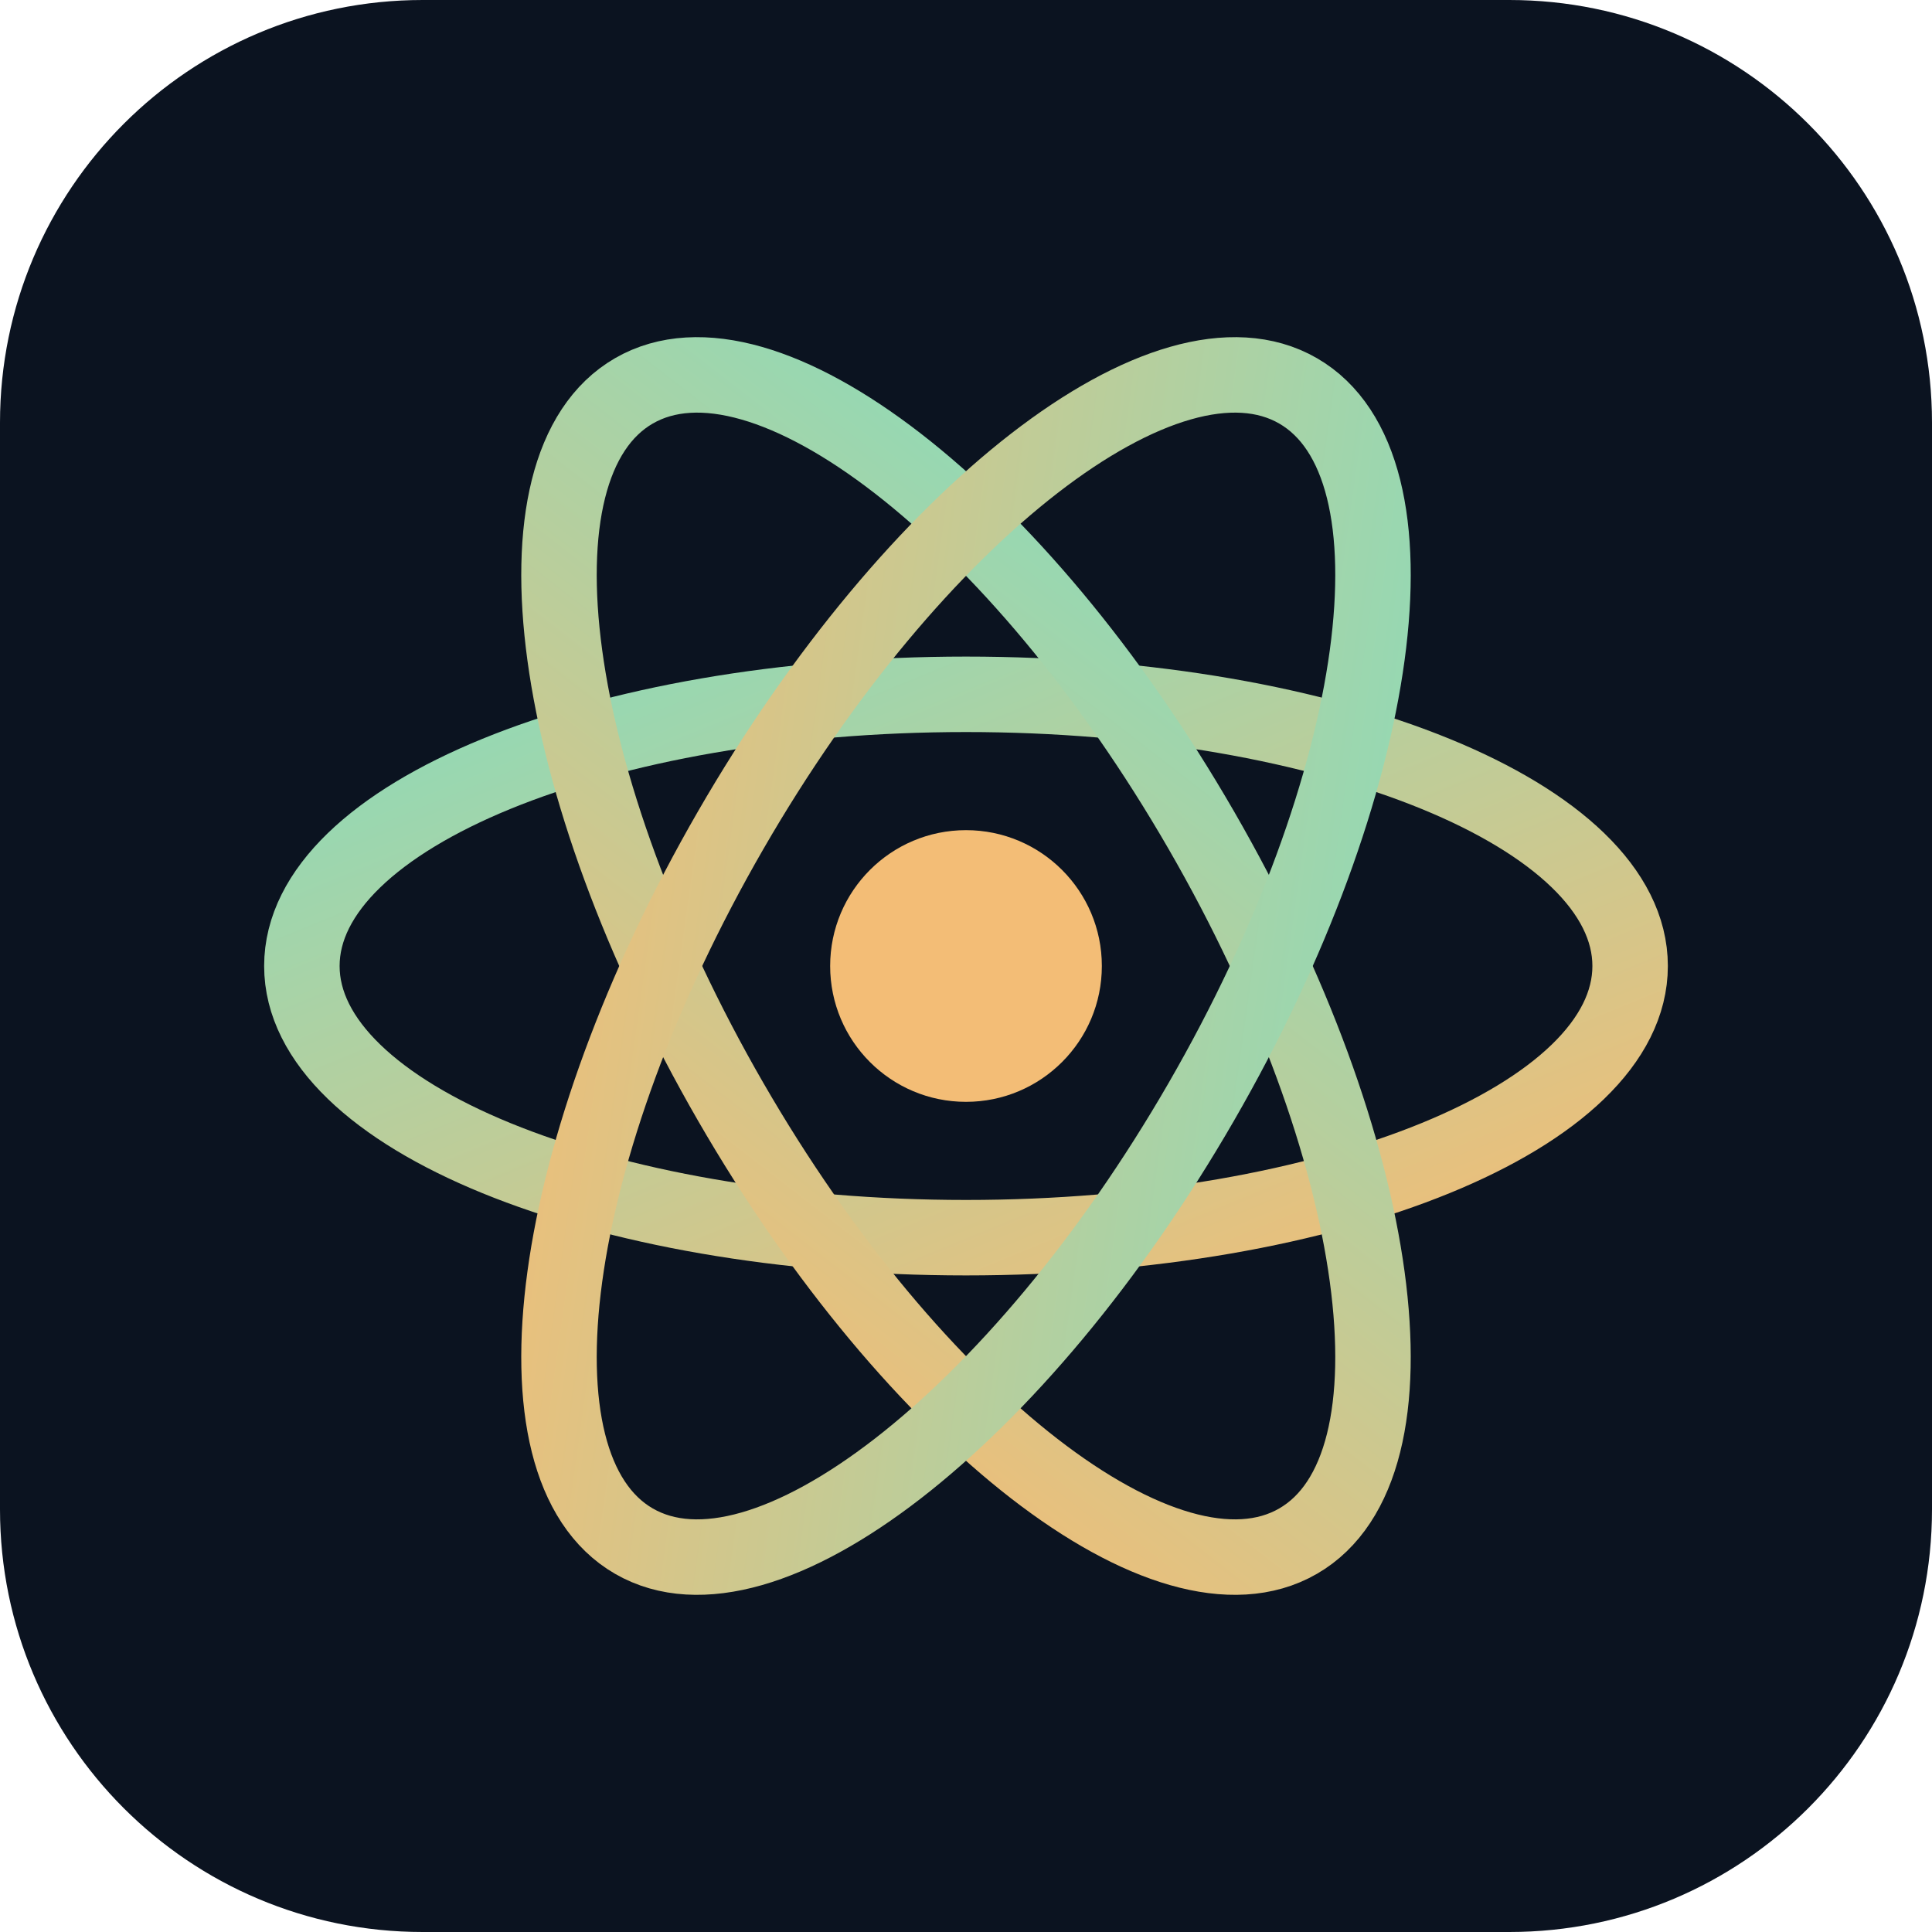
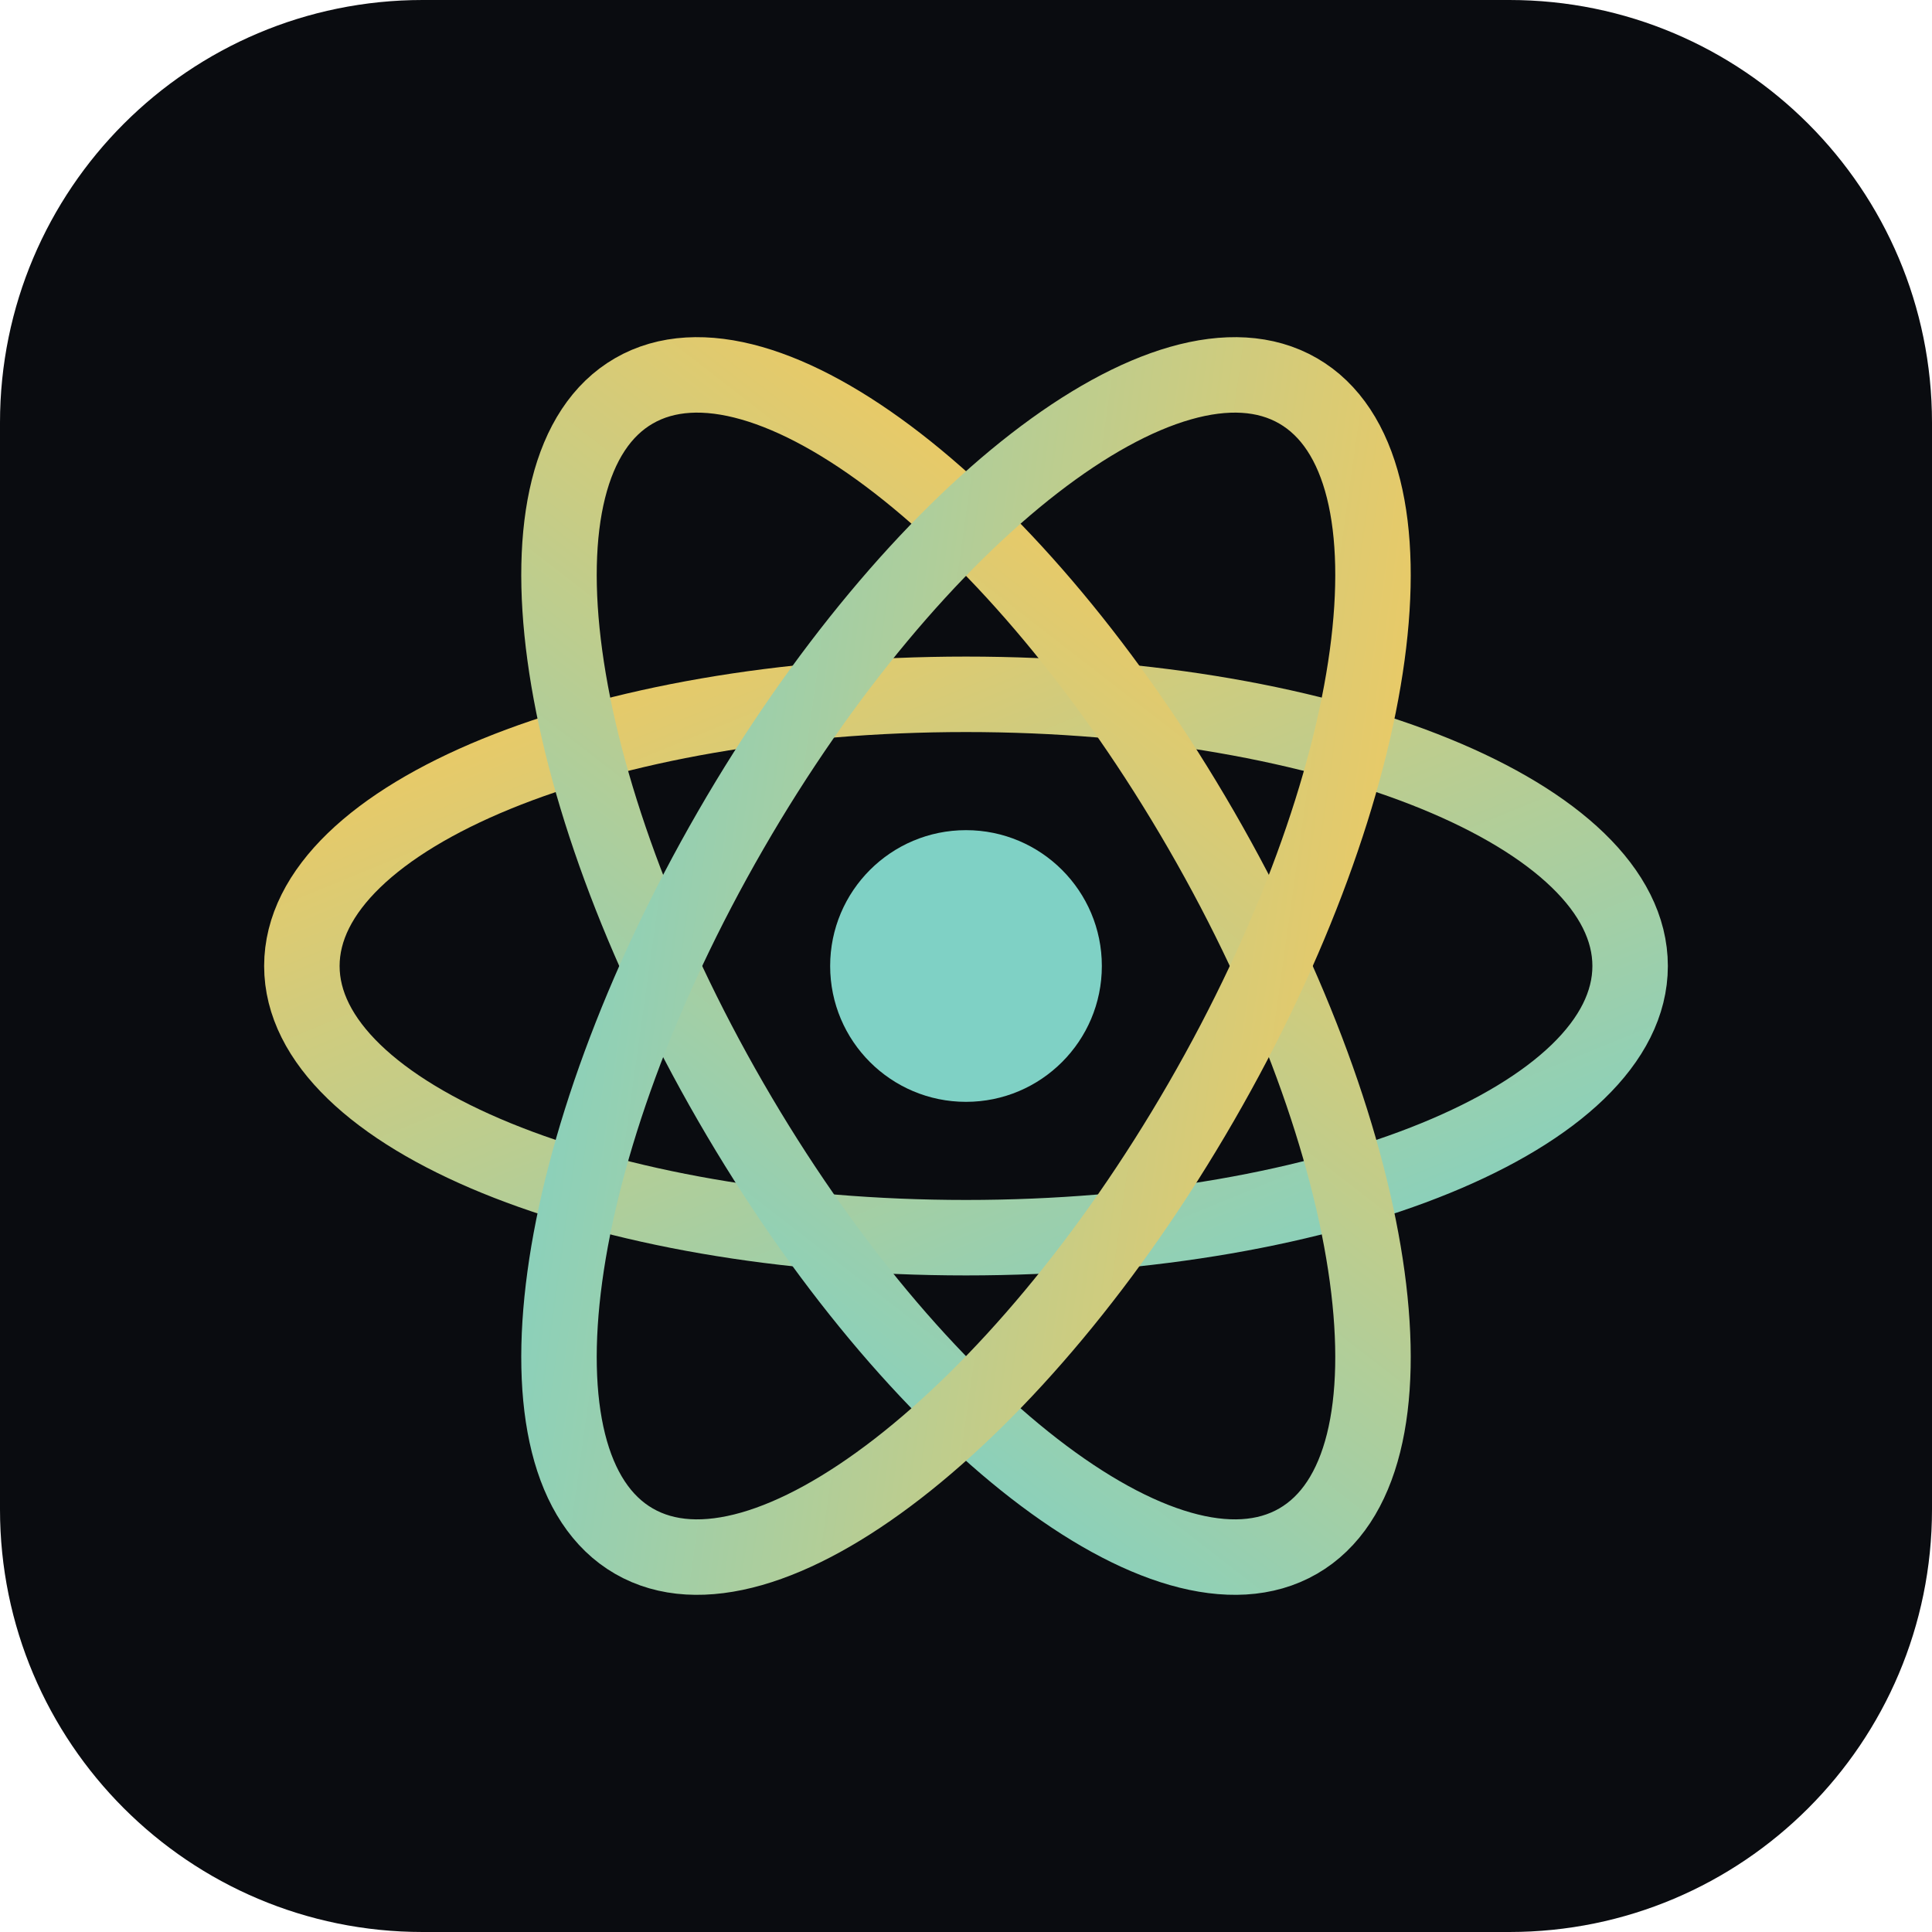
<svg xmlns="http://www.w3.org/2000/svg" viewBox="0 0 128 128">
  <defs>
    <linearGradient id="g" x2="1" y2="1">
-       <stop stop-color="#8cdbb9" />
-       <stop offset="1" stop-color="#f3bd76" />
+       <stop stop-color="#f4c95d" />
+       <stop offset="1" stop-color="#7fd1c5" />
    </linearGradient>
  </defs>
-   <rect width="128" height="128" rx="28" fill="#0b1320" />
+   <rect width="128" height="128" rx="28" fill="#0a0c10" />
  <ellipse cx="64" cy="64" rx="44" ry="18" fill="none" stroke="url(#g)" stroke-width="5" />
  <ellipse cx="64" cy="64" rx="44" ry="18" transform="rotate(60 64 64)" fill="none" stroke="url(#g)" stroke-width="5" />
  <ellipse cx="64" cy="64" rx="44" ry="18" transform="rotate(120 64 64)" fill="none" stroke="url(#g)" stroke-width="5" />
-   <circle cx="64" cy="64" r="9" fill="#f3bd76" />
+   <circle cx="64" cy="64" r="9" fill="#7fd1c5" />
</svg>
